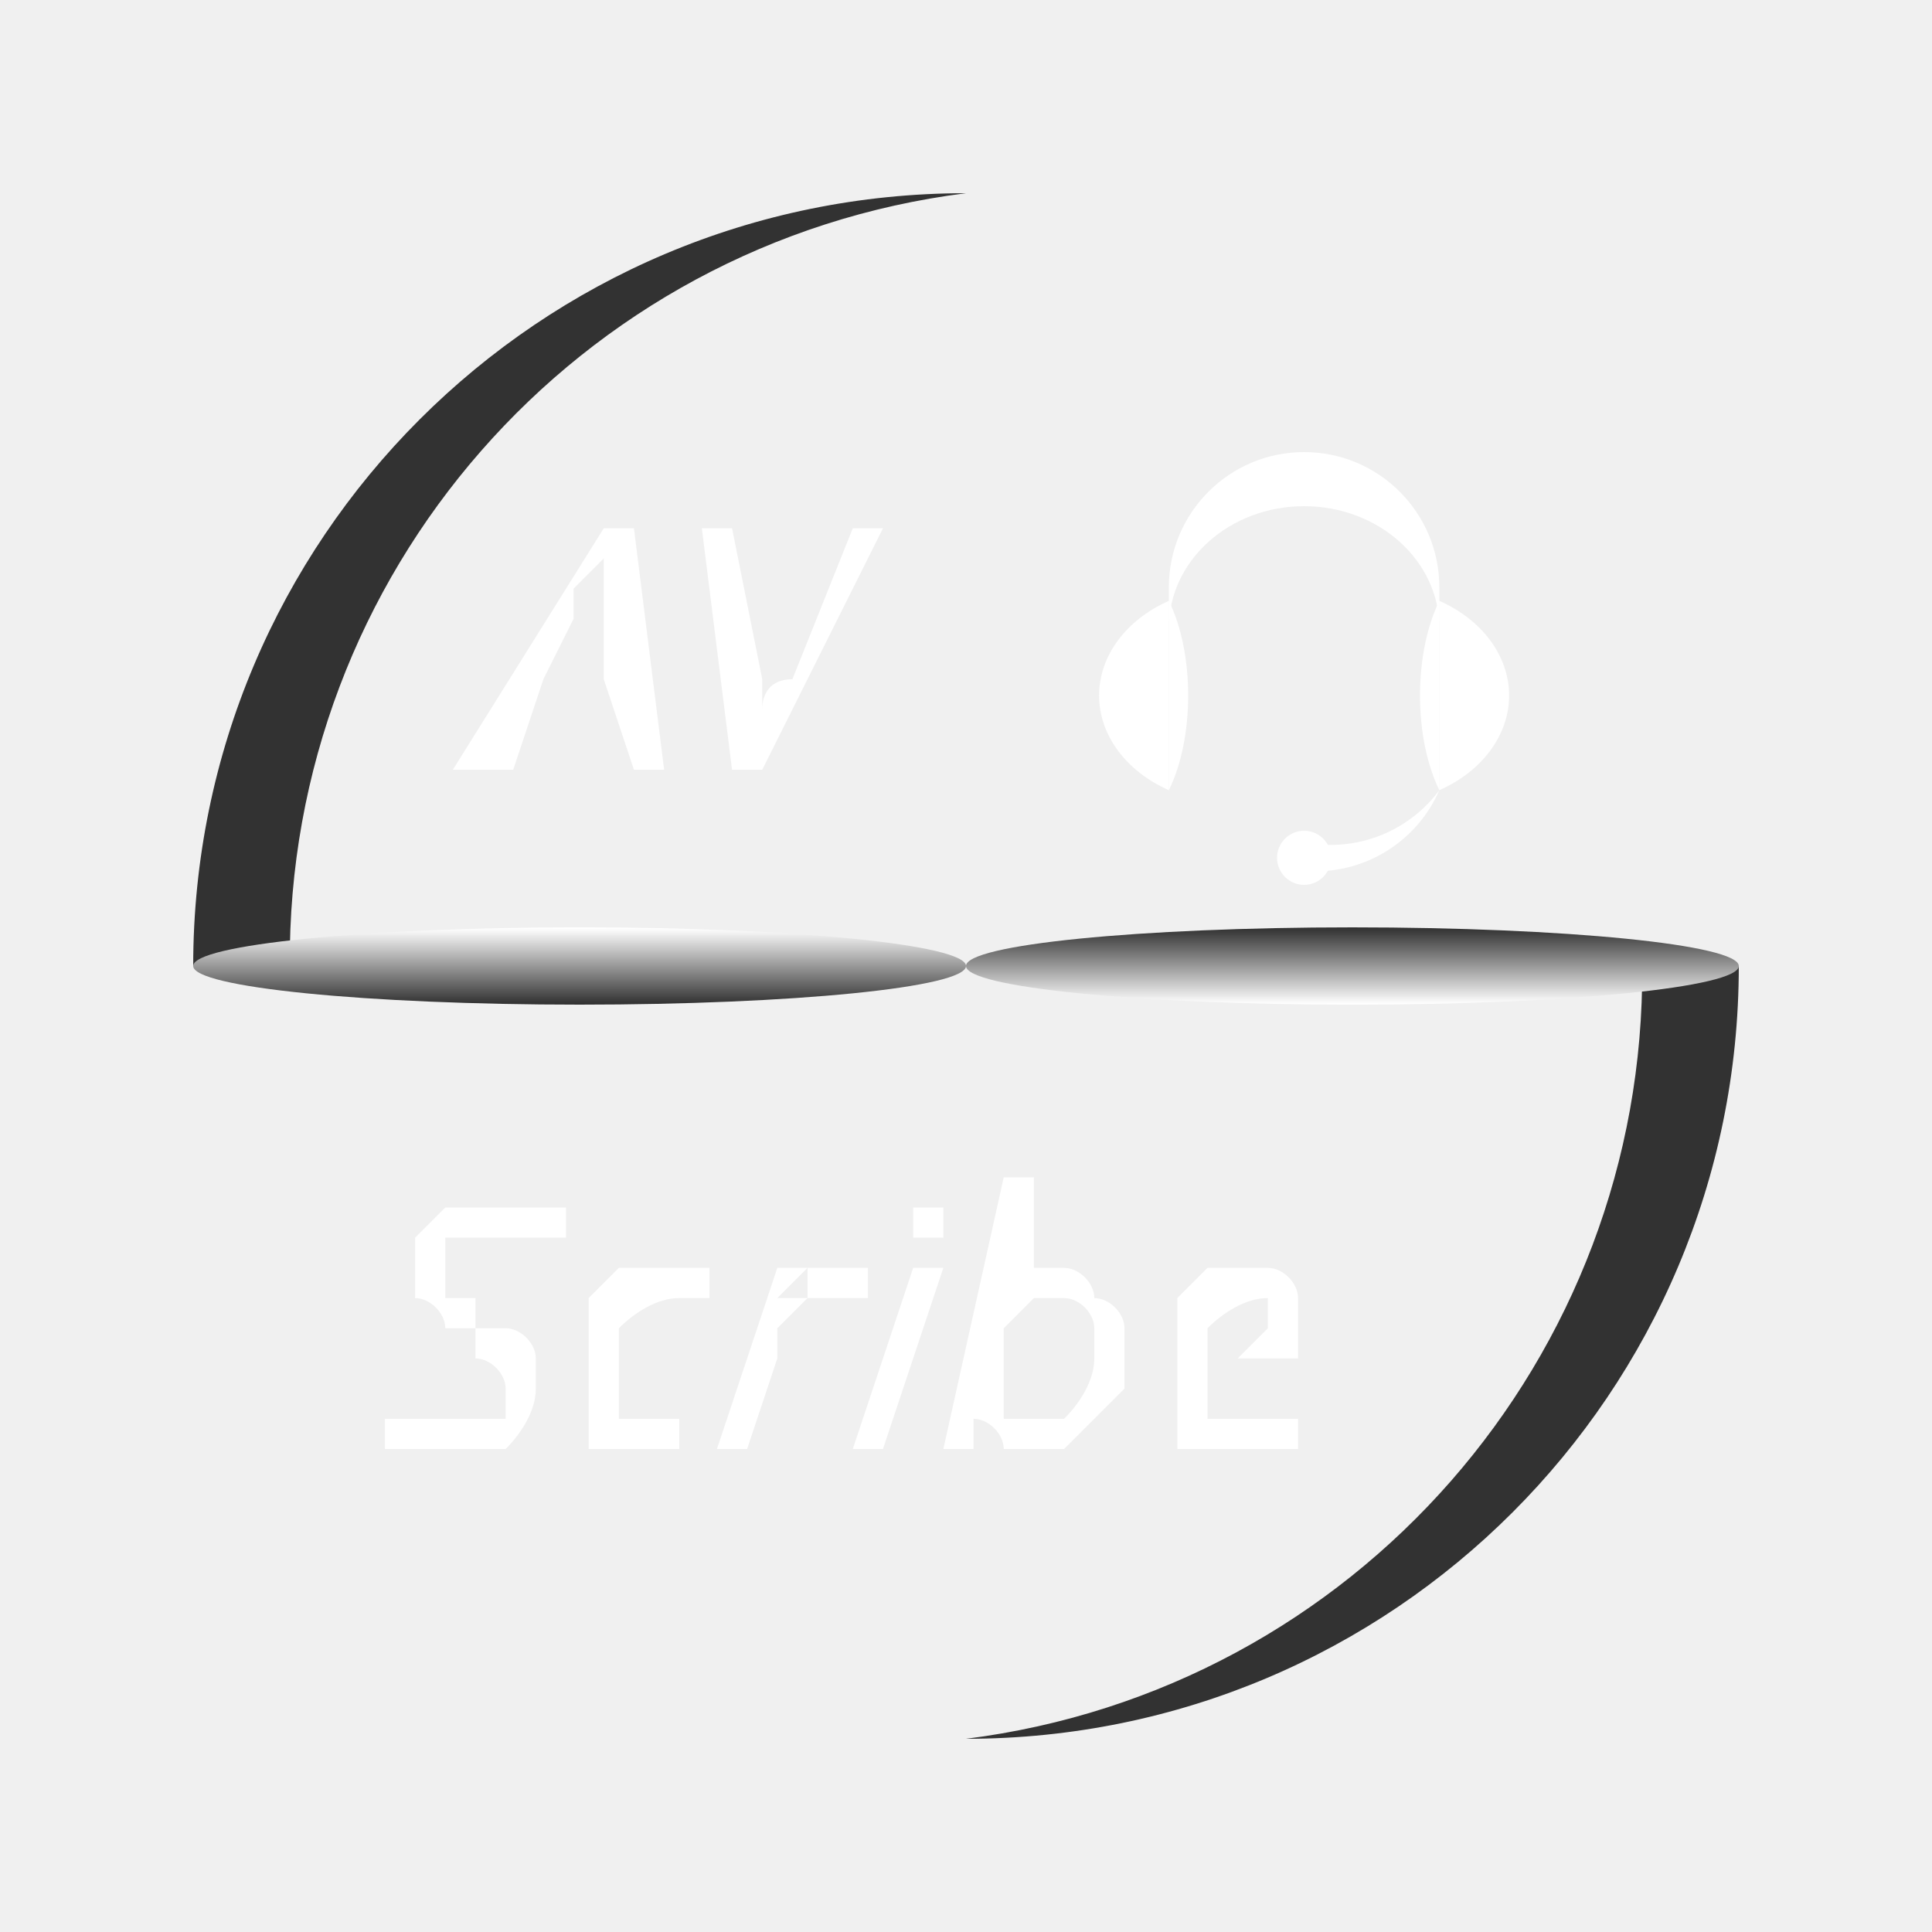
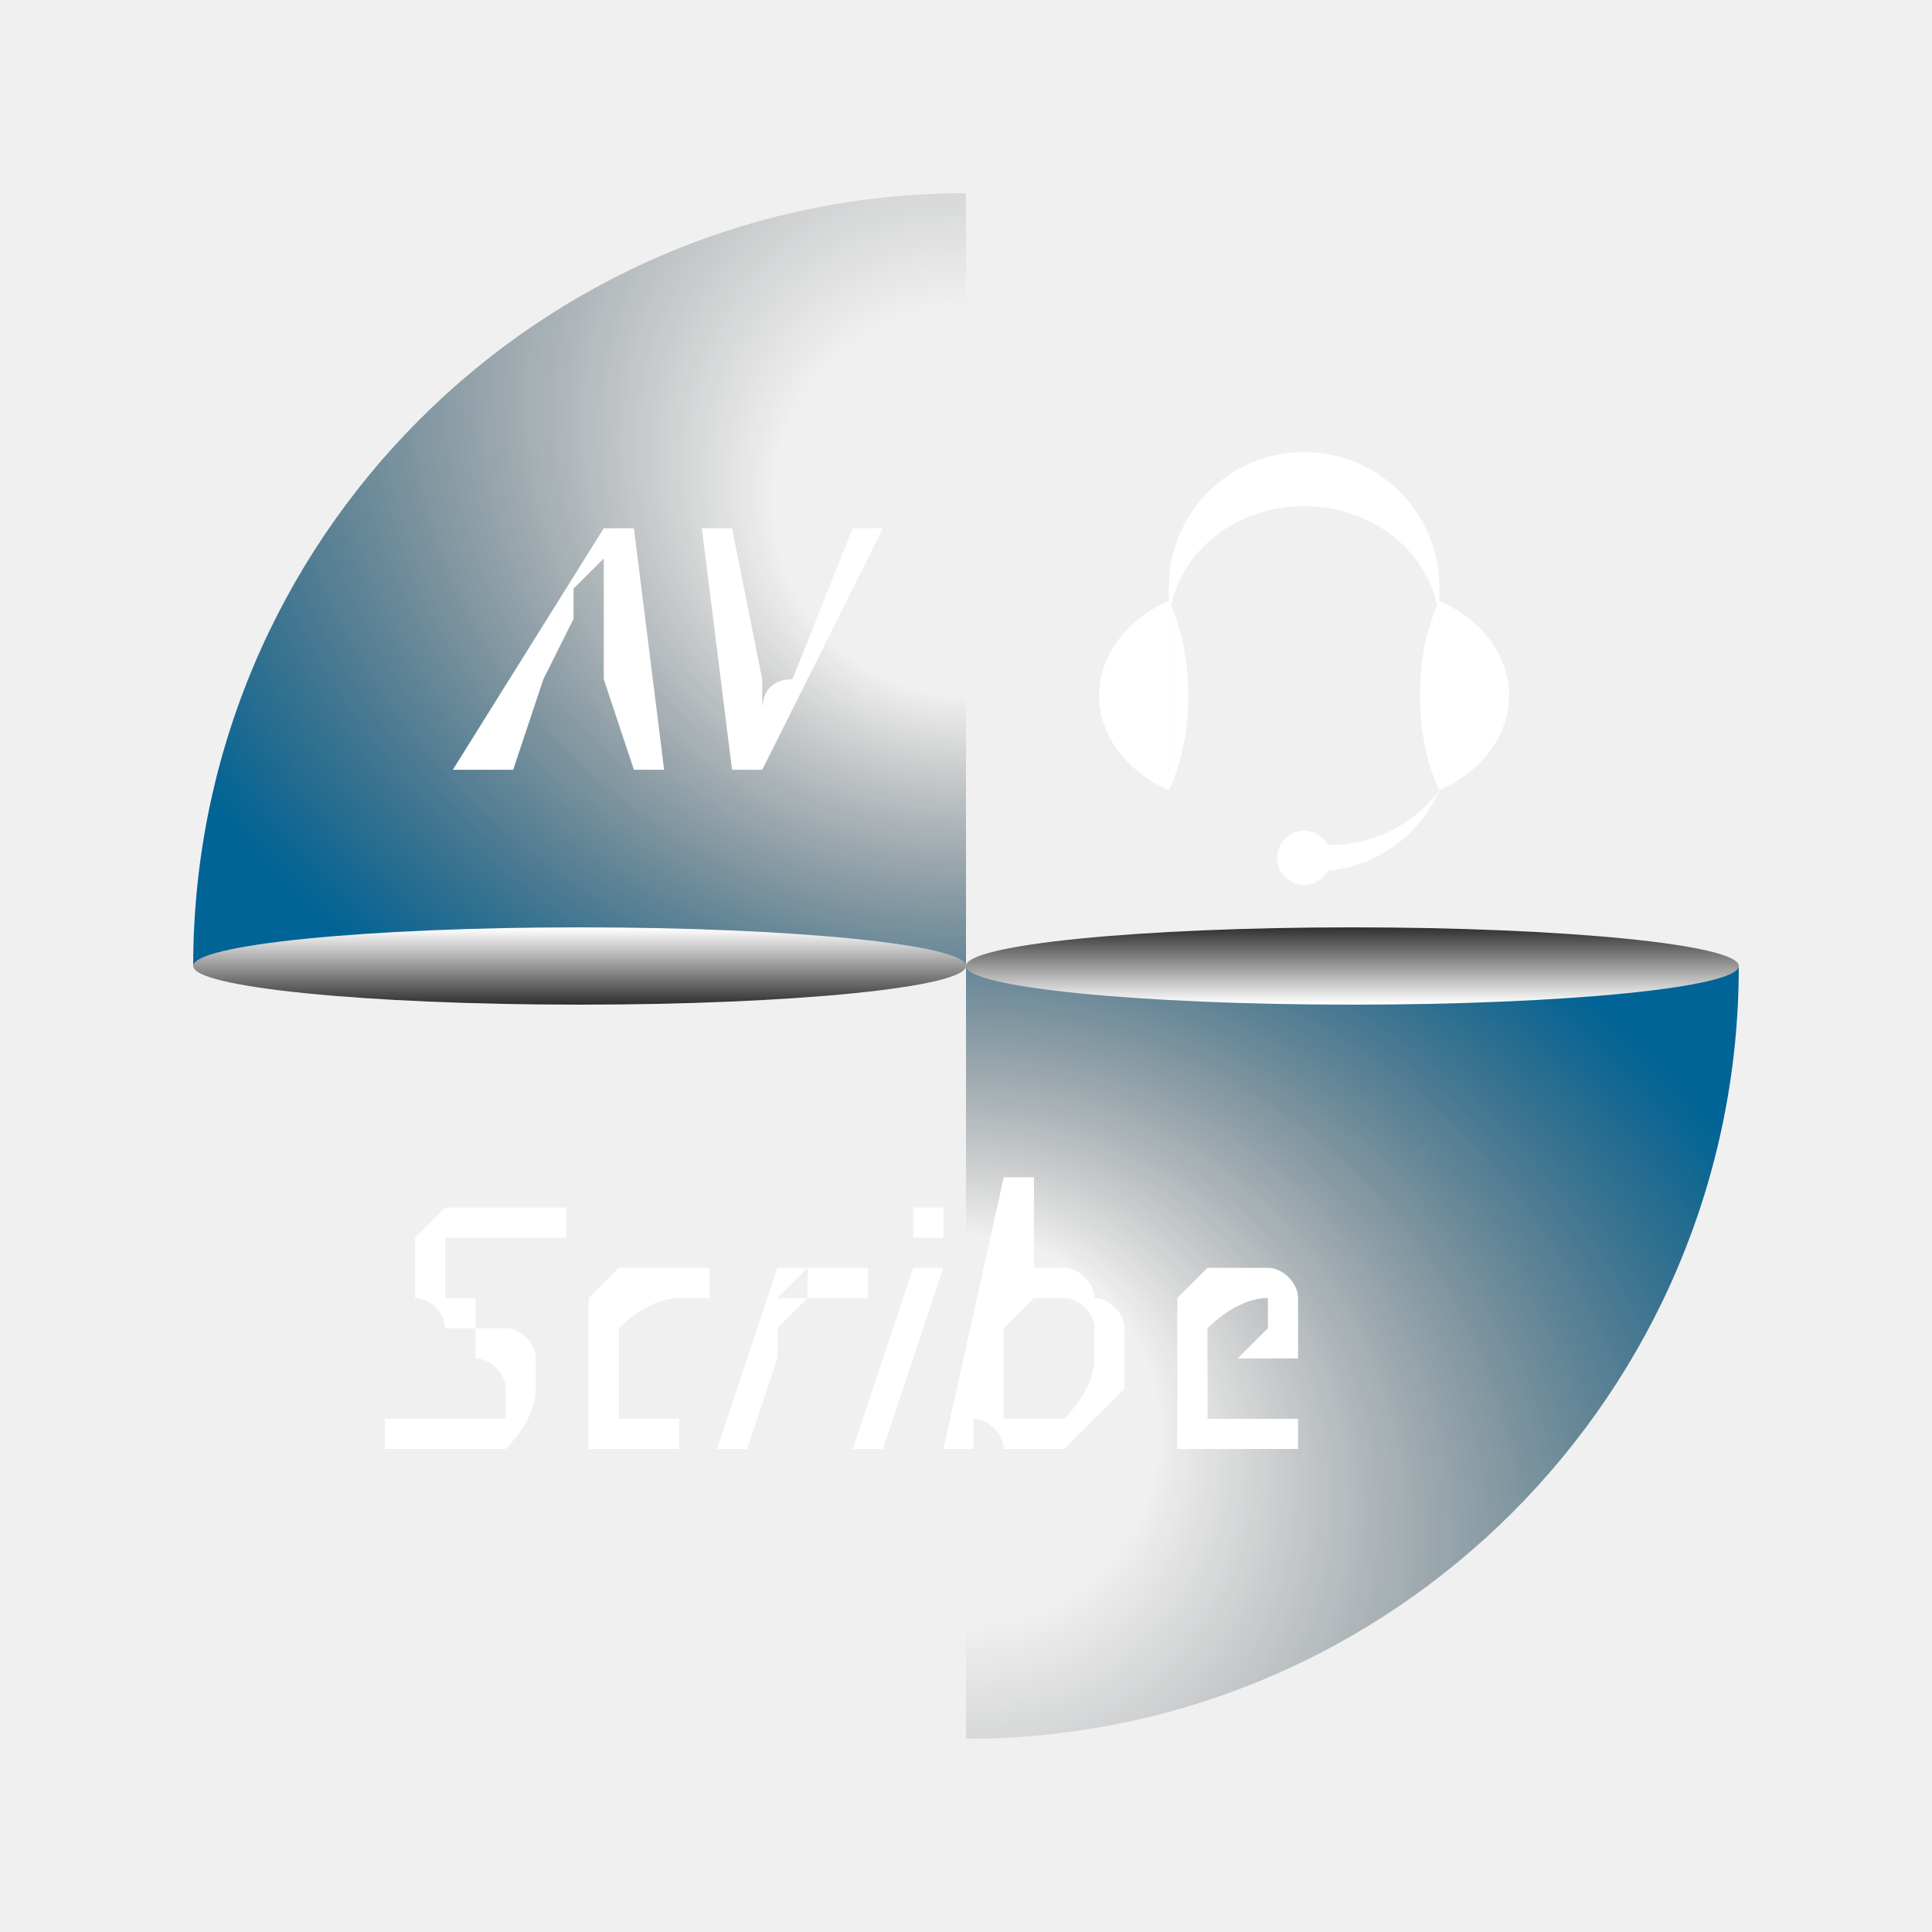
<svg xmlns="http://www.w3.org/2000/svg" style="background-color: #181818" viewBox="-50 -50 100 100">
  <defs>
    <filter id="f1">
      <feGaussianBlur in="SourceGraphic" stdDeviation=".2" />
    </filter>
    <mask id="spinner-mask">
      <circle r="5" fill="white" />
    </mask>
+     <radialGradient cx="0" cy="-.4" r=".5" fx="0" fy="-.2" id="myGradient" gradientUnits="userSpaceOnUse">
+       <stop offset="20%" stop-color="rgba(0,0,0,0)" />
+       <stop offset="100%" stop-color="rgba(0,100,150,1)" />
+     </radialGradient>
    <linearGradient id="Gradient1" gradientTransform="rotate(90)">
      <stop class="stop1" offset="0%" />
      <stop class="stop2" offset="100%" />
    </linearGradient>
-     <path id="propeller-wake" d="             M -.40 0             A .40 .40 0 0 1 0 -.40             A .40 .40 0 0 0 -.35 0             " stroke="transparent" fill="rgba(50,50,50)" stroke-width=".01" fill-opacity="1.0" />
+     <path id="propeller-wake" d="             M -.40 0             A .40 .40 0 0 1 0 -.40             L 0 0             //A .40 .25 0 0 0 -.0 0             " stroke="transparent" fill="url(#myGradient)" stroke-width=".01" fill-opacity="1.0" />
    <path id="propeller-blade" d="             M -.40 .0             A .20 .02 0 0 0 0 0             A .20 .02 0 0 0 -.40 0             " stroke="transparent" fill="url(#Gradient1)" stroke-width=".01" fill-opacity="1.0" />
    <g id="headset" stroke="transparent" fill="white" stroke-width=".01" fill-opacity="1.0">
      <path d="                 M -.1 -.08                 A .10 .10 0 0 1 .1 -.08                 L .1 -.05                 A .10 .09 0 0 0 -.1 -.05                 " />
      <path d="                 M -.1 -.07                 A .10 .08 0 0 0 -.1 .07                 " />
      <path d="                 M -.1 -.07                 A .05 .1 0 0 1 -.1 .07                 " />
      <path d="                 M .1 -.07                 A .10 .08 0 0 1 .1 .07                 " />
      <path d="                 M .1 -.07                 A .05 .1 0 0 0 .1 .07                 " />
      <path d="                 M .1 .07                 A .10 .10 0 0 1 .01 .13                 L .01 .11                 A .10 .10 0 0 0 .1 .07                 " />
      <circle r=".02" cy=".12" />
    </g>
  </defs>
  <g id="svg" transform="scale(100)">
    <use href="#propeller-wake" />
    <use href="#propeller-blade" />
    <use href="#propeller-wake" transform="rotate(180)" />
    <use href="#propeller-blade" transform="rotate(180)" />
    <use href="#spinner" />
    <use href="#headset" x=".25" y="-.2" transform="scale(.7)" />
    <text x="-.25" y="-.10" class="basic">AV</text>
    <text x="-.30" y=".25" class="small">Scribe</text>
  </g>
  <style>
        .small {
            font: italic .18px sans-serif;
            fill: white;
            stroke: rgba(100,100,100);
            stroke-width: .0px;
        }
        .basic {
            font: italic .18px sans-serif;
            fill: white;
            stroke: rgba(100,100,100);
            stroke-width: .0px;
        }
        #rect1 {
            fill: url(#Gradient1);
        }
        .stop1 {
            stop-color: white;
            stop-opacity: 1.0;
        }
        .stop2 {
            stop-color: rgba(50,50,50);
            stop-opacity: 1.0;
        }
    </style>
</svg>
